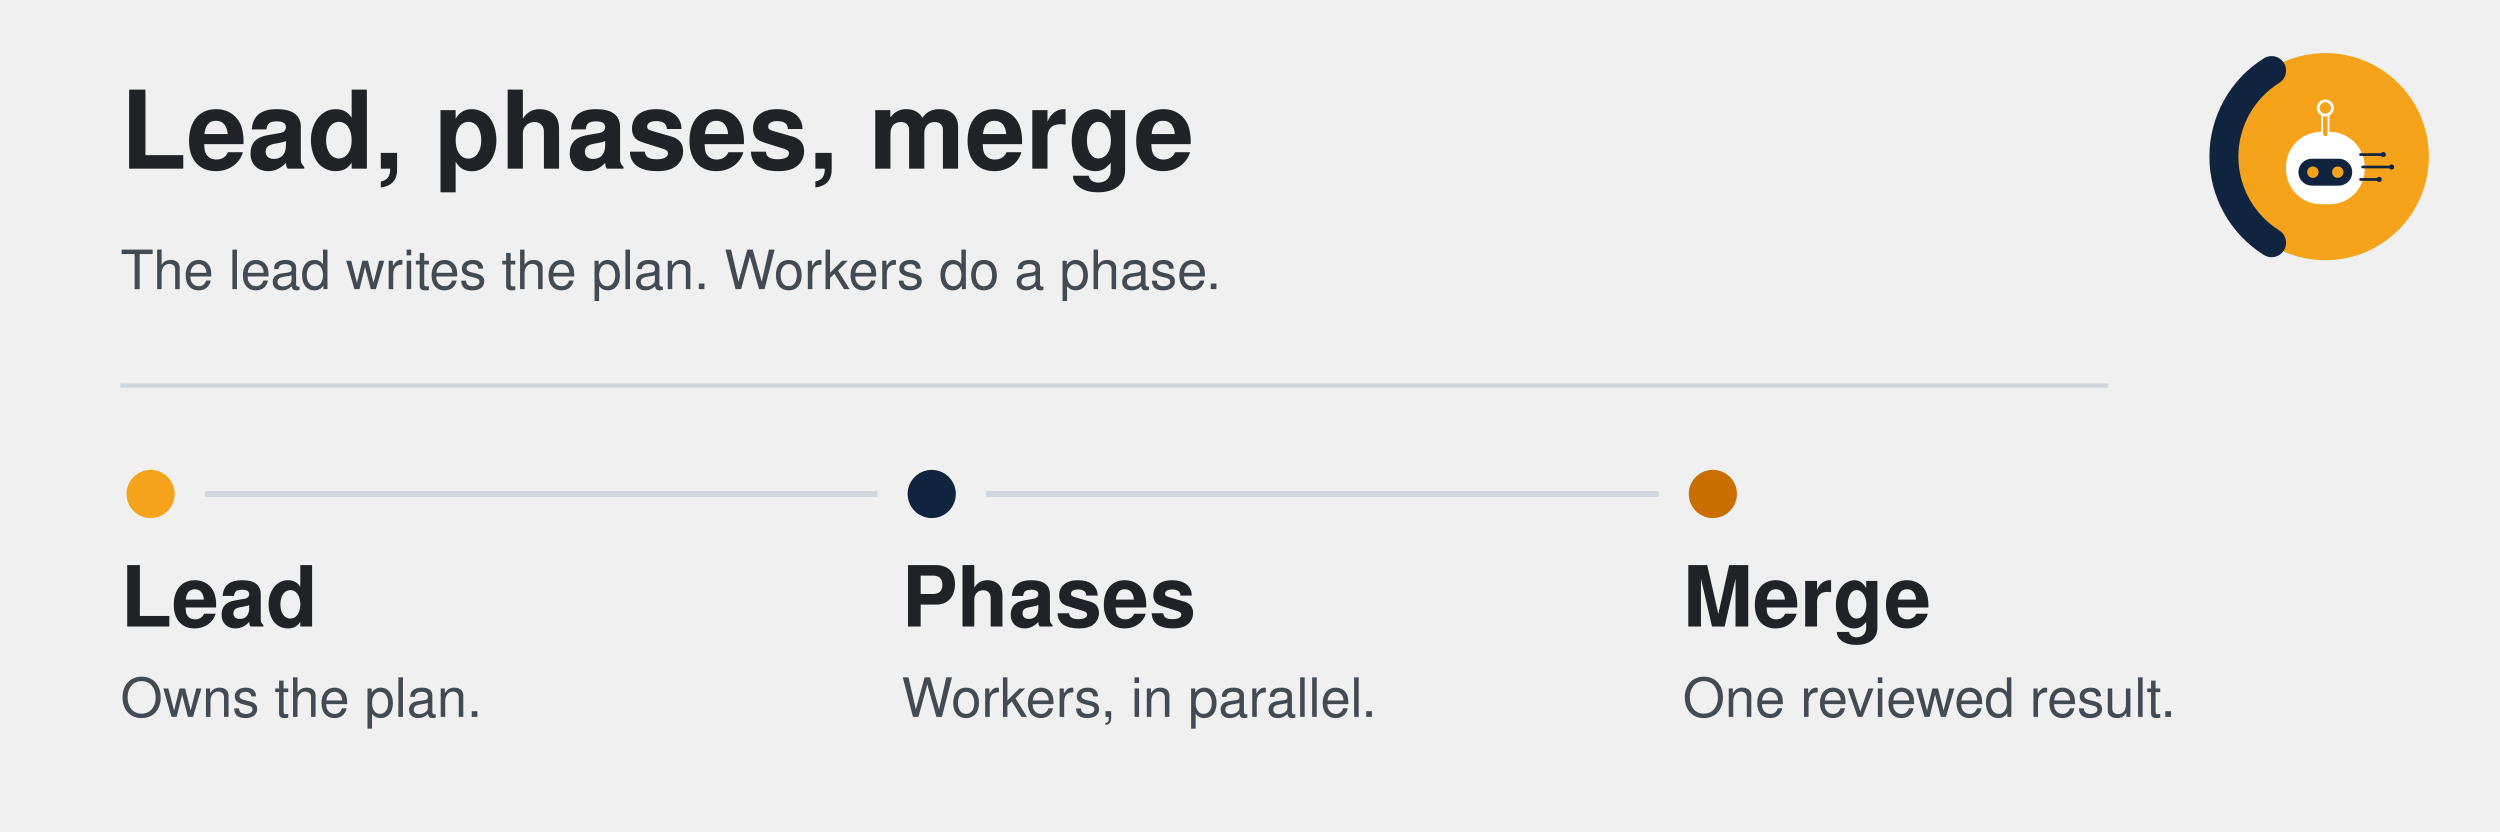
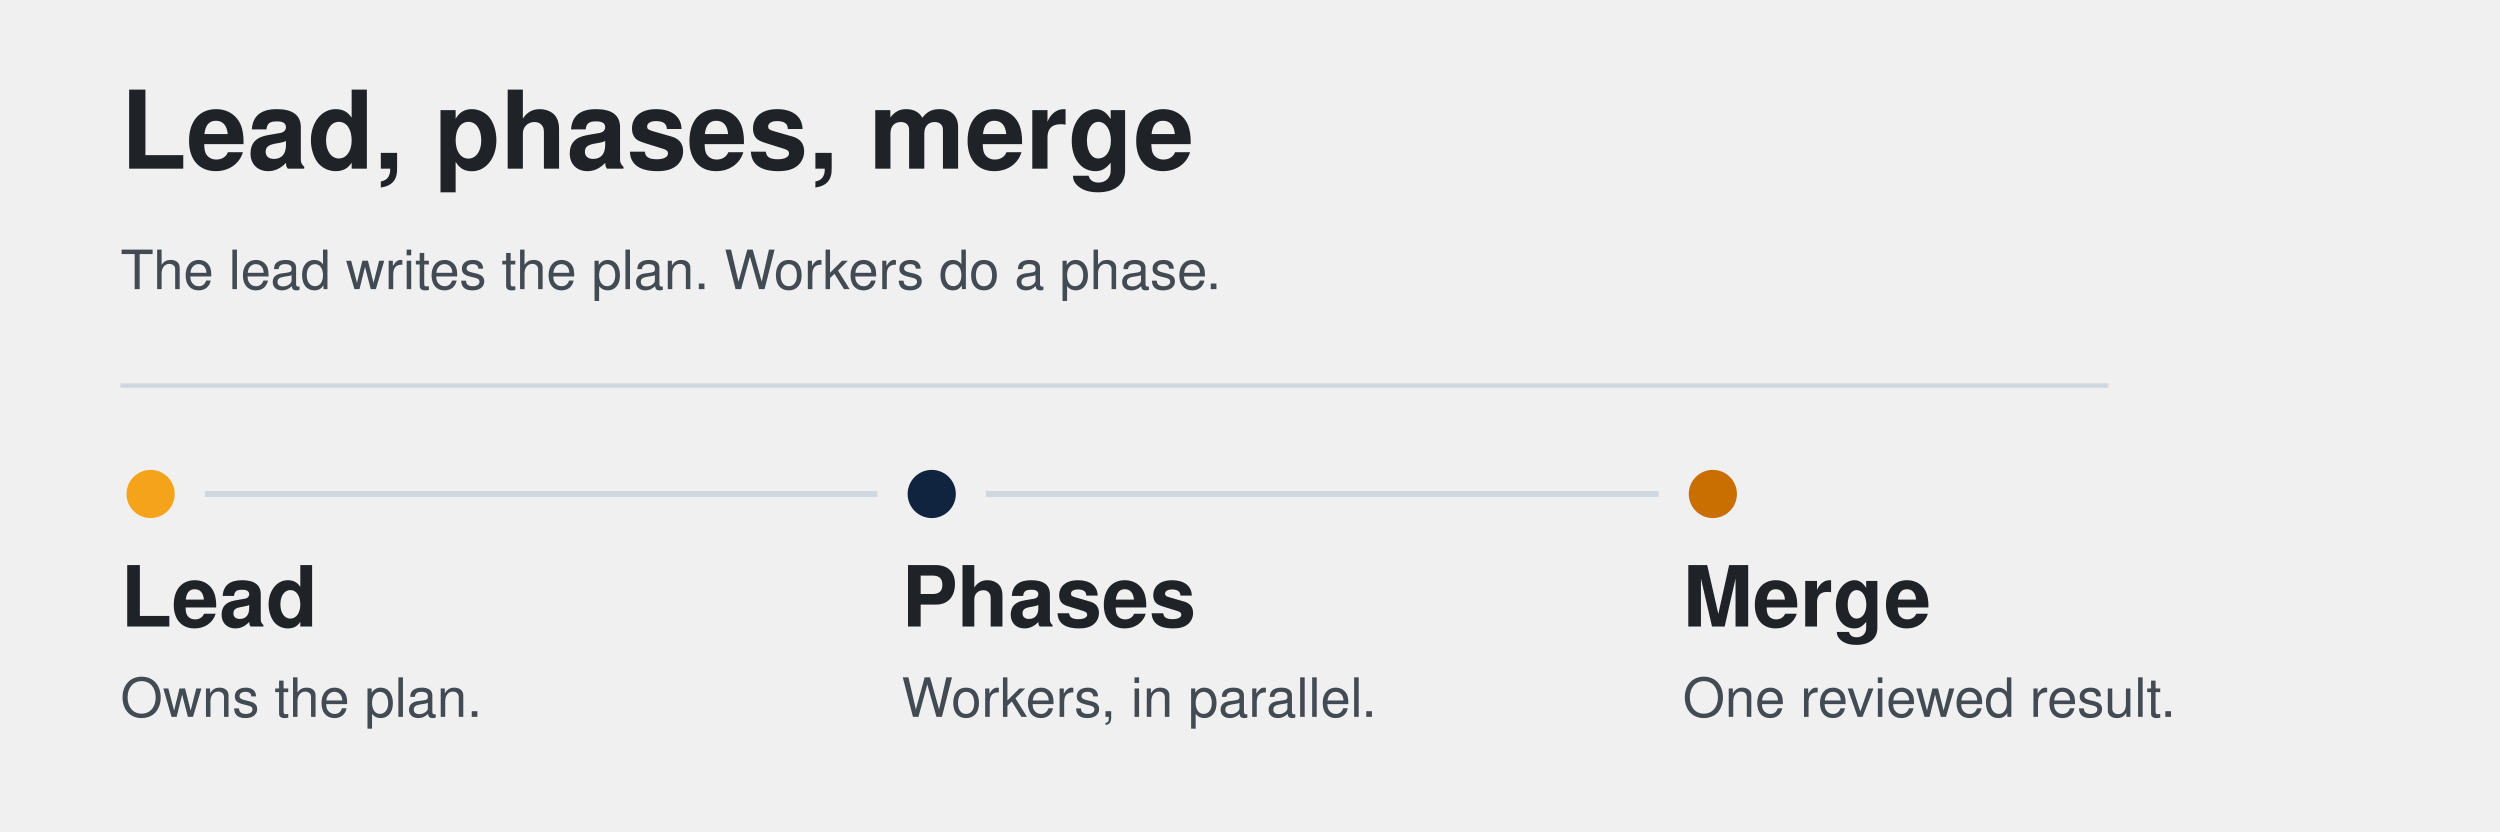
<svg xmlns="http://www.w3.org/2000/svg" width="830" height="276" viewBox="0 0 830 276" role="img" aria-labelledby="title desc">
  <defs>
    <linearGradient id="orchestration-light-bar" x1="0" y1="0" x2="1" y2="0">
      <stop offset="0" stop-color="#10243F" />
      <stop offset="1" stop-color="#F5A31A" />
    </linearGradient>
  </defs>
  <text x="40" y="56" fill="#1F2328" font-family="Segoe UI, Helvetica, Arial, sans-serif" font-size="36" font-weight="600" text-anchor="start">Lead, phases, merge</text>
-   <g transform="translate(728.00,8.00) scale(0.3438)">
-     <circle cx="128" cy="128" r="100" fill="#F5A31A" />
-     <path d="M 76.1,44.9 A 98,98 0 0 0 76.1,211.1" fill="none" stroke="#10243F" stroke-width="28" stroke-linecap="round" />
-     <g transform="translate(128,138)">
-       <rect x="-38" y="-34" width="76" height="70" rx="34" fill="#FFFFFF" />
-       <line x1="0" y1="-32" x2="0" y2="-50" stroke="#FFFFFF" stroke-width="8" stroke-linecap="round" />
-       <line x1="0" y1="-32" x2="0" y2="-50" stroke="#F5A31A" stroke-width="4.4" stroke-linecap="round" />
-       <circle cx="0" cy="-57" r="8.2" fill="#FFFFFF" />
-       <circle cx="0" cy="-57" r="5.5" fill="#F5A31A" />
-       <rect x="-26" y="-8" width="52" height="26" rx="13" fill="#10243F" />
-       <circle cx="-12" cy="5" r="5.5" fill="#F5A31A" />
-       <circle cx="12" cy="5" r="5.5" fill="#F5A31A" />
-       <g fill="none" stroke="#10243F" stroke-width="2.6" stroke-linecap="round">
-         <path d="M 34,-12 H 54" />
-         <path d="M 36,0 H 62" />
-         <path d="M 34,12 H 50" />
-       </g>
-       <g fill="#10243F">
-         <circle cx="56" cy="-12" r="2.5" />
-         <circle cx="64" cy="0" r="2.5" />
-         <circle cx="52" cy="12" r="2.5" />
-       </g>
-     </g>
-   </g>
  <text x="40" y="96" fill="#424A53" font-family="Segoe UI, Helvetica, Arial, sans-serif" font-size="18" font-weight="400" text-anchor="start">The lead writes the plan. Workers do a phase.</text>
  <line x1="40" y1="128" x2="700" y2="128" stroke="#D0D7DE" stroke-width="1.5" />
  <circle cx="50.0" cy="164" r="8" fill="#F5A31A" />
  <text x="40.0" y="208" fill="#1F2328" font-family="Segoe UI, Helvetica, Arial, sans-serif" font-size="28" font-weight="600" text-anchor="start">Lead</text>
  <text x="40.0" y="238" fill="#424A53" font-family="Segoe UI, Helvetica, Arial, sans-serif" font-size="18" font-weight="400" text-anchor="start">Owns the plan.</text>
  <line x1="68.0" y1="164" x2="291.333" y2="164" stroke="#D0D7DE" stroke-width="2" />
  <circle cx="309.333" cy="164" r="8" fill="#10243F" />
  <text x="299.333" y="208" fill="#1F2328" font-family="Segoe UI, Helvetica, Arial, sans-serif" font-size="28" font-weight="600" text-anchor="start">Phases</text>
  <text x="299.333" y="238" fill="#424A53" font-family="Segoe UI, Helvetica, Arial, sans-serif" font-size="18" font-weight="400" text-anchor="start">Workers, in parallel.</text>
  <line x1="327.333" y1="164" x2="550.667" y2="164" stroke="#D0D7DE" stroke-width="2" />
  <circle cx="568.667" cy="164" r="8" fill="#C96E00" />
  <text x="558.667" y="208" fill="#1F2328" font-family="Segoe UI, Helvetica, Arial, sans-serif" font-size="28" font-weight="600" text-anchor="start">Merge</text>
  <text x="558.667" y="238" fill="#424A53" font-family="Segoe UI, Helvetica, Arial, sans-serif" font-size="18" font-weight="400" text-anchor="start">One reviewed result.</text>
</svg>
